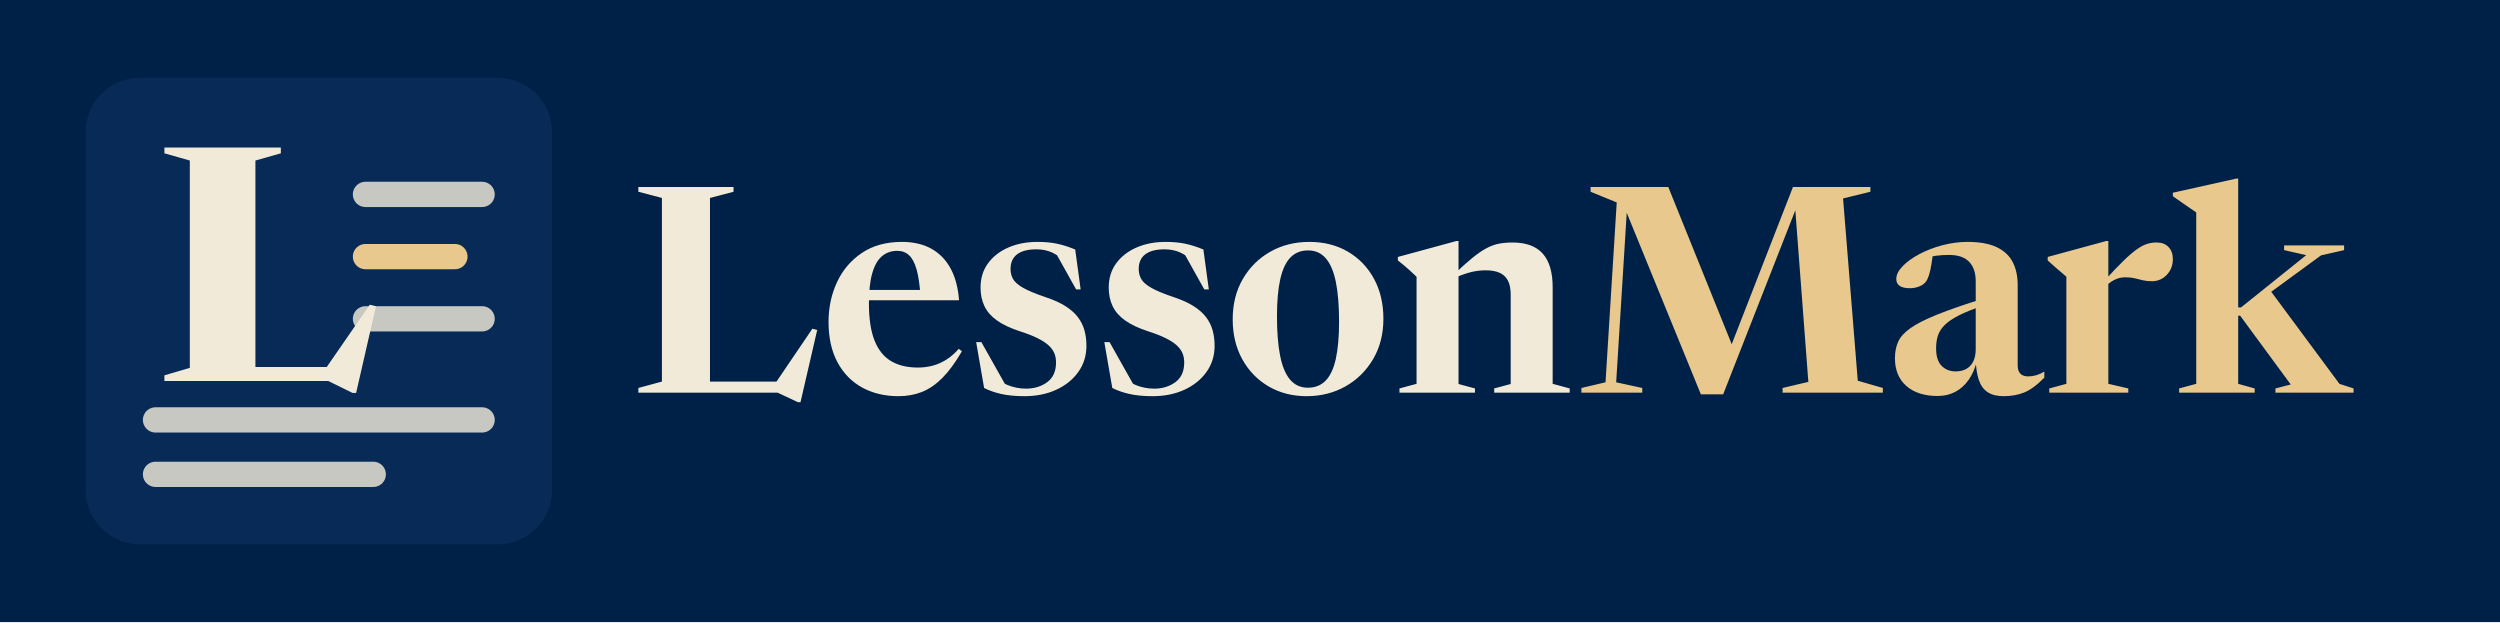
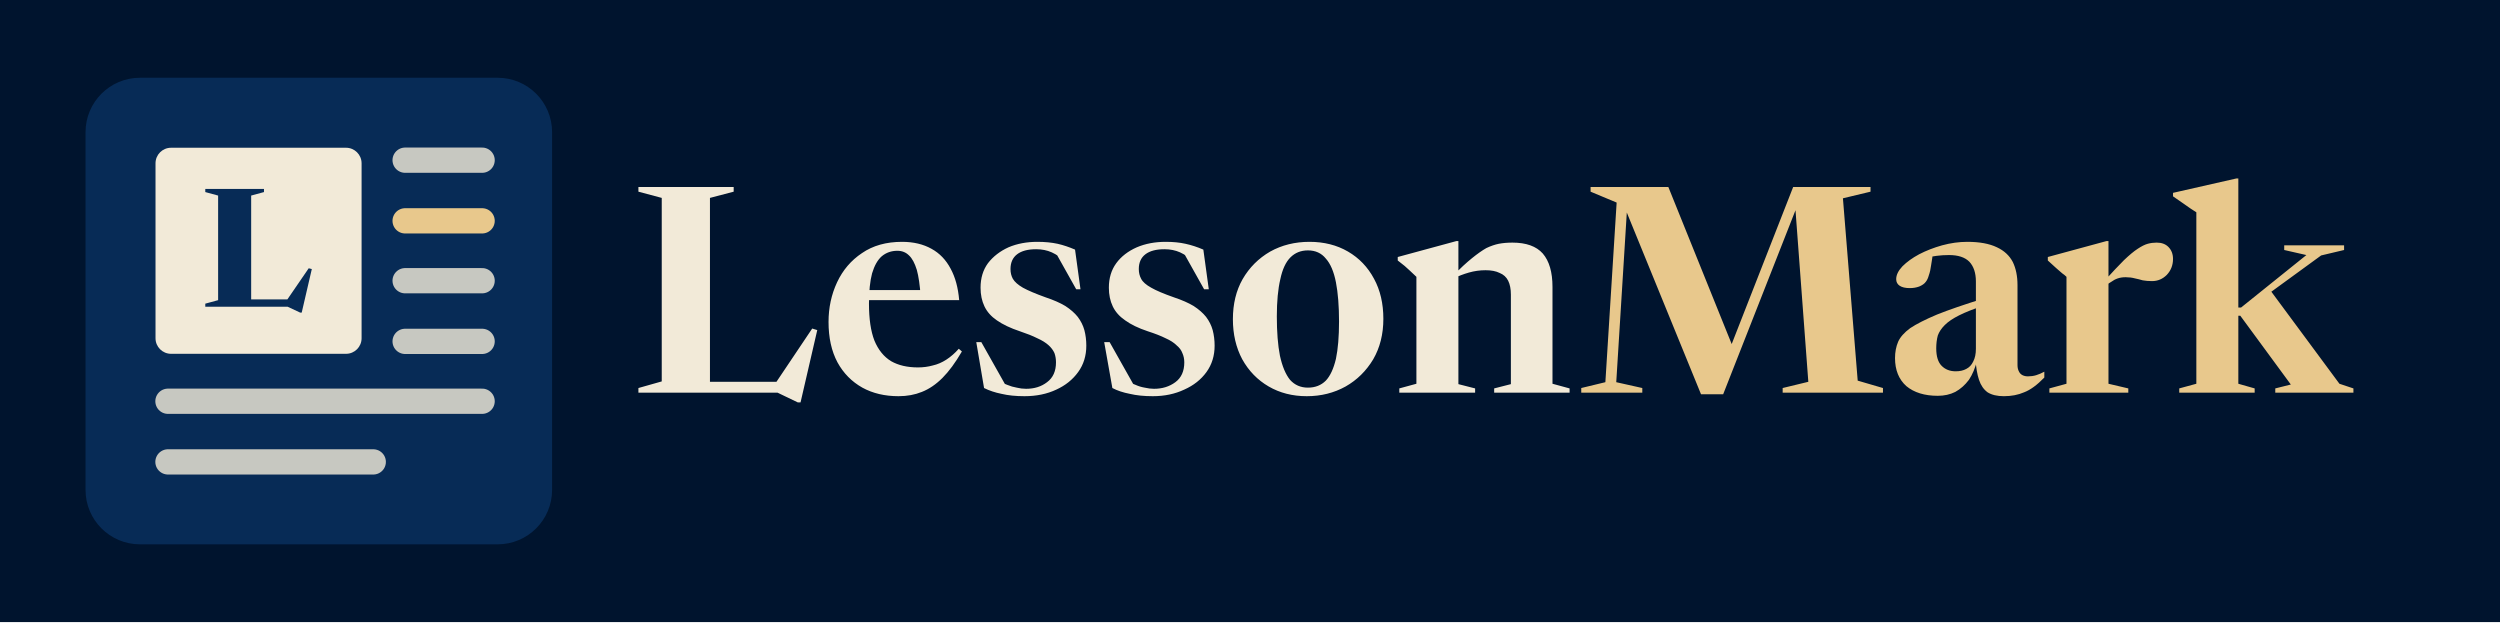
<svg xmlns="http://www.w3.org/2000/svg" viewBox="0 0 643 160" width="643" height="160">
-   <rect width="643" height="160" fill="#002147" />
-   <g transform="translate(22,20) scale(1.0)">
+   <rect width="643" height="160" fill="#00142e" />
+   <g transform="translate(22,20)">
    <rect width="120" height="120" rx="14" fill="#072b56" />
-     <path d="M69.596 81.057H68.661L62.441 78.0H34.311V74.391H67.686L60.919 76.013L73.107 58.367L74.701 58.77ZM43.694 21.288V78.0H20.284V76.537L26.823 74.61V21.288L20.284 19.43V17.94H50.232V19.43Z" fill="#f2ead8" />
-     <path d="M72 30H102" stroke="#f2ead8" stroke-width="6.5" stroke-linecap="round" opacity="0.82" />
-     <path d="M72 46H95" stroke="#e8c88c" stroke-width="6.5" stroke-linecap="round" opacity="1" />
-     <path d="M72 62H102" stroke="#f2ead8" stroke-width="6.5" stroke-linecap="round" opacity="0.82" />
-     <path d="M18 88H102" stroke="#f2ead8" stroke-width="6.5" stroke-linecap="round" opacity="0.82" />
-     <path d="M18 102H74" stroke="#f2ead8" stroke-width="6.5" stroke-linecap="round" opacity=".82" />
+     <rect x="18" y="18" width="53.0" height="53.0" rx="4" fill="#f2ead8" />
+     <path d="M55.6 60.4H55.2L52 58.9H37.9V57H54.7L51.3 57.9L57.4 49L58.2 49.2ZM42.6 30.3V58.9H30.8V58.1L34.1 57.2V30.3L30.8 29.4V28.6H45.9V29.4Z" fill="#072b56" />
+     <path d="M82.2 21.2H102.0" stroke="#f2ead8" stroke-width="6.5" stroke-linecap="round" opacity="0.82" />
+     <path d="M82.2 36.8H102.0" stroke="#e8c88c" stroke-width="6.5" stroke-linecap="round" />
+     <path d="M82.2 52.2H102.0" stroke="#f2ead8" stroke-width="6.5" stroke-linecap="round" opacity="0.82" />
+     <path d="M82.2 67.8H102.0" stroke="#f2ead8" stroke-width="6.5" stroke-linecap="round" opacity="0.82" />
+     <path d="M21.2 83.2H102.0" stroke="#f2ead8" stroke-width="6.5" stroke-linecap="round" opacity="0.82" />
+     <path d="M21.2 98.8H74.0" stroke="#f2ead8" stroke-width="6.5" stroke-linecap="round" opacity="0.82" />
  </g>
-   <path d="M205.887 103.453H205.246L200.024 101.0H175.341V98.152H204.735L198.864 99.407L208.947 84.541L210.186 84.863ZM182.605 50.915V101.0H164.187V99.786L170.245 98.138V50.915L164.187 49.32V48.09H188.663V49.32Z M231.986 62.215Q236.404 62.215 239.557 63.974Q242.709 65.732 244.513 69.086Q246.317 72.44 246.666 77.232H221.796V74.568H241.592L236.761 76.284Q236.485 71.927 235.761 69.358Q235.037 66.79 233.815 65.652Q232.594 64.514 230.782 64.514Q228.475 64.514 226.839 65.893Q225.203 67.271 224.346 70.261Q223.489 73.251 223.489 78.091Q223.489 83.972 224.934 87.595Q226.379 91.218 229.183 92.877Q231.987 94.535 236.076 94.535Q238.096 94.535 239.916 94.043Q241.735 93.551 243.417 92.488Q245.098 91.425 246.601 89.713L247.397 90.355Q244.899 94.661 242.391 97.186Q239.882 99.712 237.128 100.804Q234.374 101.897 231.079 101.897Q225.814 101.897 221.751 99.67Q217.689 97.442 215.395 93.167Q213.102 88.891 213.102 82.785Q213.102 77.256 215.279 72.576Q217.455 67.896 221.676 65.056Q225.897 62.215 231.986 62.215Z M266.823 62.215Q269.731 62.215 271.97 62.705Q274.209 63.194 276.543 64.173L277.941 74.436H276.778L271.158 64.367L274.358 67.634Q272.329 65.708 270.535 64.917Q268.742 64.126 266.541 64.126Q263.306 64.126 261.609 65.402Q259.911 66.678 259.911 69.192Q259.911 70.583 260.542 71.737Q261.174 72.891 263.113 74.01Q265.052 75.13 269.047 76.474Q272.011 77.459 274.019 78.73Q276.026 80.002 277.212 81.55Q278.397 83.097 278.912 84.938Q279.427 86.778 279.427 88.937Q279.427 92.75 277.335 95.676Q275.243 98.602 271.654 100.249Q268.064 101.897 263.484 101.897Q260.091 101.897 257.583 101.342Q255.075 100.787 253.113 99.787L251.067 87.991H252.409L259.132 99.937L257.015 97.866Q258.024 98.569 259.149 99.032Q260.274 99.494 261.481 99.727Q262.688 99.96 263.882 99.96Q267.068 99.96 269.341 98.293Q271.614 96.626 271.614 93.224Q271.614 91.912 271.162 90.83Q270.71 89.748 269.659 88.796Q268.607 87.843 266.808 86.954Q265.008 86.065 262.276 85.191Q258.655 84.011 256.432 82.432Q254.209 80.853 253.204 78.755Q252.199 76.658 252.199 73.965Q252.199 70.326 254.137 67.698Q256.076 65.069 259.389 63.642Q262.702 62.215 266.823 62.215Z M299.79 62.215Q302.698 62.215 304.937 62.705Q307.176 63.194 309.51 64.173L310.908 74.436H309.745L304.125 64.367L307.325 67.634Q305.296 65.708 303.502 64.917Q301.709 64.126 299.508 64.126Q296.273 64.126 294.576 65.402Q292.878 66.678 292.878 69.192Q292.878 70.583 293.509 71.737Q294.141 72.891 296.08 74.01Q298.019 75.13 302.014 76.474Q304.978 77.459 306.986 78.73Q308.993 80.002 310.179 81.55Q311.364 83.097 311.879 84.938Q312.394 86.778 312.394 88.937Q312.394 92.75 310.302 95.676Q308.21 98.602 304.621 100.249Q301.031 101.897 296.451 101.897Q293.058 101.897 290.55 101.342Q288.042 100.787 286.08 99.787L284.034 87.991H285.376L292.099 99.937L289.982 97.866Q290.991 98.569 292.116 99.032Q293.241 99.494 294.448 99.727Q295.655 99.96 296.849 99.96Q300.035 99.96 302.308 98.293Q304.581 96.626 304.581 93.224Q304.581 91.912 304.129 90.83Q303.677 89.748 302.626 88.796Q301.574 87.843 299.775 86.954Q297.975 86.065 295.243 85.191Q291.622 84.011 289.399 82.432Q287.176 80.853 286.171 78.755Q285.166 76.658 285.166 73.965Q285.166 70.326 287.104 67.698Q289.043 65.069 292.356 63.642Q295.669 62.215 299.79 62.215Z M336.405 99.72Q339.178 99.72 340.954 97.904Q342.729 96.089 343.568 92.318Q344.408 88.546 344.408 82.721Q344.408 76.654 343.595 72.592Q342.782 68.531 341.023 66.469Q339.264 64.408 336.439 64.408Q333.666 64.408 331.898 66.223Q330.131 68.039 329.284 71.802Q328.436 75.566 328.436 81.391Q328.436 87.437 329.25 91.517Q330.063 95.597 331.822 97.658Q333.581 99.72 336.405 99.72ZM336.08 101.897Q330.578 101.897 326.28 99.381Q321.981 96.865 319.516 92.406Q317.05 87.948 317.05 82.129Q317.05 76.247 319.65 71.76Q322.249 67.273 326.716 64.744Q331.182 62.215 336.764 62.215Q342.378 62.215 346.665 64.723Q350.953 67.231 353.381 71.687Q355.81 76.143 355.81 81.983Q355.81 87.865 353.165 92.36Q350.521 96.855 346.052 99.376Q341.583 101.897 336.08 101.897Z M375.133 70.325V98.765L379.357 99.907V101.0H359.943V99.907L364.34 98.718V71.179Q363.732 70.605 362.609 69.568Q361.487 68.53 359.535 66.986V66.085L374.624 61.981H375.133ZM384.306 99.907 388.551 98.765V75.759Q388.551 73.578 387.854 72.203Q387.157 70.828 385.742 70.176Q384.327 69.524 382.096 69.524Q379.894 69.524 377.814 70.124Q375.733 70.723 373.931 71.59L373.654 70.876Q376.524 68.102 378.597 66.411Q380.669 64.721 382.319 63.847Q383.968 62.974 385.542 62.673Q387.116 62.372 389.017 62.372Q394.252 62.372 396.798 65.237Q399.344 68.103 399.344 73.843V98.718L403.725 99.907V101.0H384.306Z" fill="#f2ead8" />
-   <path d="M477.817 97.918 484.268 99.786V101.0H458.483V99.786L465.106 98.216L461.653 52.701L462.265 52.791L443.196 101.426H437.467L417.869 53.437L418.481 53.342L415.678 98.326L422.397 99.786V101.0H406.739V99.786L412.939 98.326L415.822 52.07L409.098 49.32V48.09H429.08L445.998 90.01L444.827 89.995L461.153 48.09H481.066V49.32L474.038 51.041Z M510.128 76.782 510.221 78.555Q506.306 79.869 503.884 81.091Q501.463 82.312 500.184 83.588Q498.906 84.864 498.434 86.319Q497.962 87.775 497.962 89.579Q497.962 92.651 499.38 94.088Q500.799 95.525 502.992 95.525Q504.558 95.525 505.709 94.896Q506.861 94.268 507.509 92.988Q508.156 91.708 508.156 89.737V72.378Q508.156 69.116 506.468 67.343Q504.78 65.571 501.314 65.571Q499.596 65.571 498.054 65.762Q496.513 65.953 495.54 66.314L497.234 64.363Q497.013 66.501 496.741 68.104Q496.469 69.707 496.126 70.789Q495.782 71.871 495.317 72.478Q494.757 73.212 493.636 73.67Q492.514 74.129 491.196 74.129Q489.471 74.129 488.597 73.521Q487.724 72.914 487.724 71.783Q487.724 70.151 489.345 68.474Q490.966 66.797 493.629 65.374Q496.292 63.952 499.538 63.083Q502.783 62.215 506.015 62.215Q510.729 62.215 513.567 63.577Q516.404 64.94 517.677 67.423Q518.949 69.907 518.949 73.291V93.898Q518.949 94.931 519.275 95.577Q519.601 96.223 520.217 96.517Q520.834 96.81 521.644 96.81Q522.682 96.81 523.702 96.513Q524.722 96.216 525.803 95.573V97.122Q522.986 100.001 520.619 100.949Q518.251 101.897 515.387 101.897Q512.765 101.897 511.209 100.861Q509.653 99.826 508.952 97.725Q508.251 95.624 508.14 92.438L508.502 92.673Q507.794 95.622 506.357 97.671Q504.919 99.72 502.89 100.785Q500.861 101.85 498.361 101.85Q493.256 101.85 490.318 99.274Q487.38 96.699 487.38 92.131Q487.38 89.783 488.189 87.938Q488.998 86.093 491.338 84.423Q493.677 82.752 498.2 80.928Q502.722 79.104 510.128 76.782Z M554.691 62.368Q556.617 62.368 557.736 63.528Q558.855 64.688 558.855 66.63Q558.855 69.046 557.299 70.688Q555.744 72.329 553.47 72.329Q552.154 72.329 551.118 72.079Q550.081 71.828 549.054 71.578Q548.027 71.327 546.692 71.327Q545.603 71.327 544.696 71.622Q543.789 71.916 542.966 72.48Q542.143 73.044 541.27 73.906L541.254 72.216Q544.264 68.885 546.319 66.916Q548.373 64.947 549.817 63.968Q551.262 62.99 552.396 62.679Q553.531 62.368 554.691 62.368ZM542.263 69.541V98.718L547.4 99.907V101.0H527.073V99.907L531.47 98.718V71.179Q530.989 70.742 530.404 70.251Q529.818 69.76 528.926 68.995Q528.034 68.23 526.665 66.986V66.085L541.754 61.981H542.263Z M579.71 78.3 583.759 74.497 601.705 98.724 605.337 99.907V101.0H585.239V99.907L589.178 98.892L576.158 81.184H573.271V79.058H576.408L593.161 65.621L587.471 64.333V63.112H602.902V64.333L596.977 65.68ZM575.664 98.718 579.904 99.907V101.0H560.474V99.907L564.871 98.718V54.636Q564.39 54.304 563.528 53.711Q562.667 53.119 561.483 52.3Q560.299 51.481 558.856 50.47V49.569L575.155 45.935H575.664V52.85Z" fill="#e8c88c" />
+   <path d="M205.9 103.5H205.2L200 101H175.3V98.2H204.7L198.9 99.4L208.9 84.5L210.2 84.9ZM182.6 50.9V101H164.2V99.8L170.2 98.1V50.9L164.2 49.3V48.1H188.7V49.3Z M232 62.2Q236.4 62.2 239.6 64Q242.7 65.7 244.5 69.1Q246.3 72.4 246.7 77.2H221.8V74.6H241.6L236.8 76.3Q236.5 71.9 235.8 69.4Q235 66.8 233.8 65.7Q232.6 64.5 230.8 64.5Q228.5 64.5 226.8 65.9Q225.2 67.3 224.3 70.3Q223.5 73.3 223.5 78.1Q223.5 84 224.9 87.6Q226.4 91.2 229.2 92.9Q232 94.5 236.1 94.5Q238.1 94.5 239.9 94Q241.7 93.6 243.4 92.5Q245.1 91.4 246.6 89.7L247.4 90.4Q244.9 94.7 242.4 97.2Q239.9 99.7 237.1 100.8Q234.4 101.9 231.1 101.9Q225.8 101.9 221.8 99.7Q217.7 97.4 215.4 93.2Q213.1 88.9 213.1 82.8Q213.1 77.3 215.3 72.6Q217.5 67.9 221.7 65.1Q225.9 62.2 232 62.2Z M266.8 62.2Q269.7 62.2 272 62.7Q274.2 63.2 276.5 64.2L277.9 74.4H276.8L271.2 64.4L274.4 67.6Q272.3 65.7 270.5 64.9Q268.7 64.1 266.5 64.1Q263.3 64.1 261.6 65.4Q259.9 66.7 259.9 69.2Q259.9 70.6 260.5 71.7Q261.2 72.9 263.1 74Q265.1 75.1 269 76.5Q272 77.5 274 78.7Q276 80 277.2 81.5Q278.4 83.1 278.9 84.9Q279.4 86.8 279.4 88.9Q279.4 92.8 277.3 95.7Q275.2 98.6 271.7 100.2Q268.1 101.9 263.5 101.9Q260.1 101.9 257.6 101.3Q255.1 100.8 253.1 99.8L251.1 88H252.4L259.1 99.9L257 97.9Q258 98.6 259.1 99Q260.3 99.5 261.5 99.7Q262.7 100 263.9 100Q267.1 100 269.3 98.3Q271.6 96.6 271.6 93.2Q271.6 91.9 271.2 90.8Q270.7 89.7 269.7 88.8Q268.6 87.8 266.8 87Q265 86.1 262.3 85.2Q258.7 84 256.4 82.4Q254.2 80.9 253.2 78.8Q252.2 76.7 252.2 74Q252.2 70.3 254.1 67.7Q256.1 65.1 259.4 63.6Q262.7 62.2 266.8 62.2Z M299.8 62.2Q302.7 62.2 304.9 62.7Q307.2 63.2 309.5 64.2L310.9 74.4H309.7L304.1 64.4L307.3 67.6Q305.3 65.7 303.5 64.9Q301.7 64.1 299.5 64.1Q296.3 64.1 294.6 65.4Q292.9 66.7 292.9 69.2Q292.9 70.6 293.5 71.7Q294.1 72.9 296.1 74Q298 75.1 302 76.5Q305 77.5 307 78.7Q309 80 310.2 81.5Q311.4 83.1 311.9 84.9Q312.4 86.8 312.4 88.9Q312.4 92.8 310.3 95.7Q308.2 98.6 304.6 100.2Q301 101.9 296.5 101.9Q293.1 101.9 290.6 101.3Q288 100.8 286.1 99.8L284 88H285.4L292.1 99.9L290 97.9Q291 98.6 292.1 99Q293.2 99.5 294.4 99.7Q295.7 100 296.8 100Q300 100 302.3 98.3Q304.6 96.6 304.6 93.2Q304.6 91.9 304.1 90.8Q303.7 89.7 302.6 88.8Q301.6 87.8 299.8 87Q298 86.1 295.2 85.2Q291.6 84 289.4 82.4Q287.2 80.9 286.2 78.8Q285.2 76.7 285.2 74Q285.2 70.3 287.1 67.7Q289 65.1 292.4 63.6Q295.7 62.2 299.8 62.2Z M336.4 99.7Q339.2 99.7 341 97.9Q342.7 96.1 343.6 92.3Q344.4 88.5 344.4 82.7Q344.4 76.7 343.6 72.6Q342.8 68.5 341 66.5Q339.3 64.4 336.4 64.4Q333.7 64.4 331.9 66.2Q330.1 68 329.3 71.8Q328.4 75.6 328.4 81.4Q328.4 87.4 329.2 91.5Q330.1 95.6 331.8 97.7Q333.6 99.7 336.4 99.7ZM336.1 101.9Q330.6 101.9 326.3 99.4Q322 96.9 319.5 92.4Q317.1 87.9 317.1 82.1Q317.1 76.2 319.6 71.8Q322.2 67.3 326.7 64.7Q331.2 62.2 336.8 62.2Q342.4 62.2 346.7 64.7Q351 67.2 353.4 71.7Q355.8 76.1 355.8 82Q355.8 87.9 353.2 92.4Q350.5 96.9 346.1 99.4Q341.6 101.9 336.1 101.9Z M375.1 70.3V98.8L379.4 99.9V101H359.9V99.9L364.3 98.7V71.2Q363.7 70.6 362.6 69.6Q361.5 68.5 359.5 67V66.1L374.6 62H375.1ZM384.3 99.9 388.6 98.8V75.8Q388.6 73.6 387.9 72.2Q387.2 70.8 385.7 70.2Q384.3 69.5 382.1 69.5Q379.9 69.5 377.8 70.1Q375.7 70.7 373.9 71.6L373.7 70.9Q376.5 68.1 378.6 66.4Q380.7 64.7 382.3 63.8Q384 63 385.5 62.7Q387.1 62.4 389 62.4Q394.3 62.4 396.8 65.2Q399.3 68.1 399.3 73.8V98.7L403.7 99.9V101H384.3Z" fill="#f2ead8" />
+   <path d="M477.8 97.9 484.3 99.8V101H458.5V99.8L465.1 98.2L461.7 52.7L462.3 52.8L443.2 101.4H437.5L417.9 53.4L418.5 53.3L415.7 98.3L422.4 99.8V101H406.7V99.8L412.9 98.3L415.8 52.1L409.1 49.3V48.1H429.1L446 90L444.8 90L461.2 48.1H481.1V49.3L474 51Z M510.1 76.8 510.2 78.6Q506.3 79.9 503.9 81.1Q501.5 82.3 500.2 83.6Q498.9 84.9 498.4 86.3Q498 87.8 498 89.6Q498 92.7 499.4 94.1Q500.8 95.5 503 95.5Q504.6 95.5 505.7 94.9Q506.9 94.3 507.5 93Q508.2 91.7 508.2 89.7V72.4Q508.2 69.1 506.5 67.3Q504.8 65.6 501.3 65.6Q499.6 65.6 498.1 65.8Q496.5 66 495.5 66.3L497.2 64.4Q497 66.5 496.7 68.1Q496.5 69.7 496.1 70.8Q495.8 71.9 495.3 72.5Q494.8 73.2 493.6 73.7Q492.5 74.1 491.2 74.1Q489.5 74.1 488.6 73.5Q487.7 72.9 487.7 71.8Q487.7 70.2 489.3 68.5Q491 66.8 493.6 65.4Q496.3 64 499.5 63.1Q502.8 62.2 506 62.2Q510.7 62.2 513.6 63.6Q516.4 64.9 517.7 67.4Q518.9 69.9 518.9 73.3V93.9Q518.9 94.9 519.3 95.6Q519.6 96.2 520.2 96.5Q520.8 96.8 521.6 96.8Q522.7 96.8 523.7 96.5Q524.7 96.2 525.8 95.6V97.1Q523 100 520.6 100.9Q518.3 101.9 515.4 101.9Q512.8 101.9 511.2 100.9Q509.7 99.8 509 97.7Q508.3 95.6 508.1 92.4L508.5 92.7Q507.8 95.6 506.4 97.7Q504.9 99.7 502.9 100.8Q500.9 101.8 498.4 101.8Q493.3 101.8 490.3 99.3Q487.4 96.7 487.4 92.1Q487.4 89.8 488.2 87.9Q489 86.1 491.3 84.4Q493.7 82.8 498.2 80.9Q502.7 79.1 510.1 76.8Z M554.7 62.4Q556.6 62.4 557.7 63.5Q558.9 64.7 558.9 66.6Q558.9 69 557.3 70.7Q555.7 72.3 553.5 72.3Q552.2 72.3 551.1 72.1Q550.1 71.8 549.1 71.6Q548 71.3 546.7 71.3Q545.6 71.3 544.7 71.6Q543.8 71.9 543 72.5Q542.1 73 541.3 73.9L541.3 72.2Q544.3 68.9 546.3 66.9Q548.4 64.9 549.8 64Q551.3 63 552.4 62.7Q553.5 62.4 554.7 62.4ZM542.3 69.5V98.7L547.4 99.9V101H527.1V99.9L531.5 98.7V71.2Q531 70.7 530.4 70.3Q529.8 69.8 528.9 69Q528 68.2 526.7 67V66.1L541.8 62H542.3Z M579.7 78.3 583.8 74.5 601.7 98.7 605.3 99.9V101H585.2V99.9L589.2 98.9L576.2 81.2H573.3V79.1H576.4L593.2 65.6L587.5 64.3V63.1H602.9V64.3L597 65.7ZM575.7 98.7 579.9 99.9V101H560.5V99.9L564.9 98.7V54.6Q564.4 54.3 563.5 53.7Q562.7 53.1 561.5 52.3Q560.3 51.5 558.9 50.5V49.6L575.2 45.9H575.7V52.9Z" fill="#e8c88c" />
</svg>
